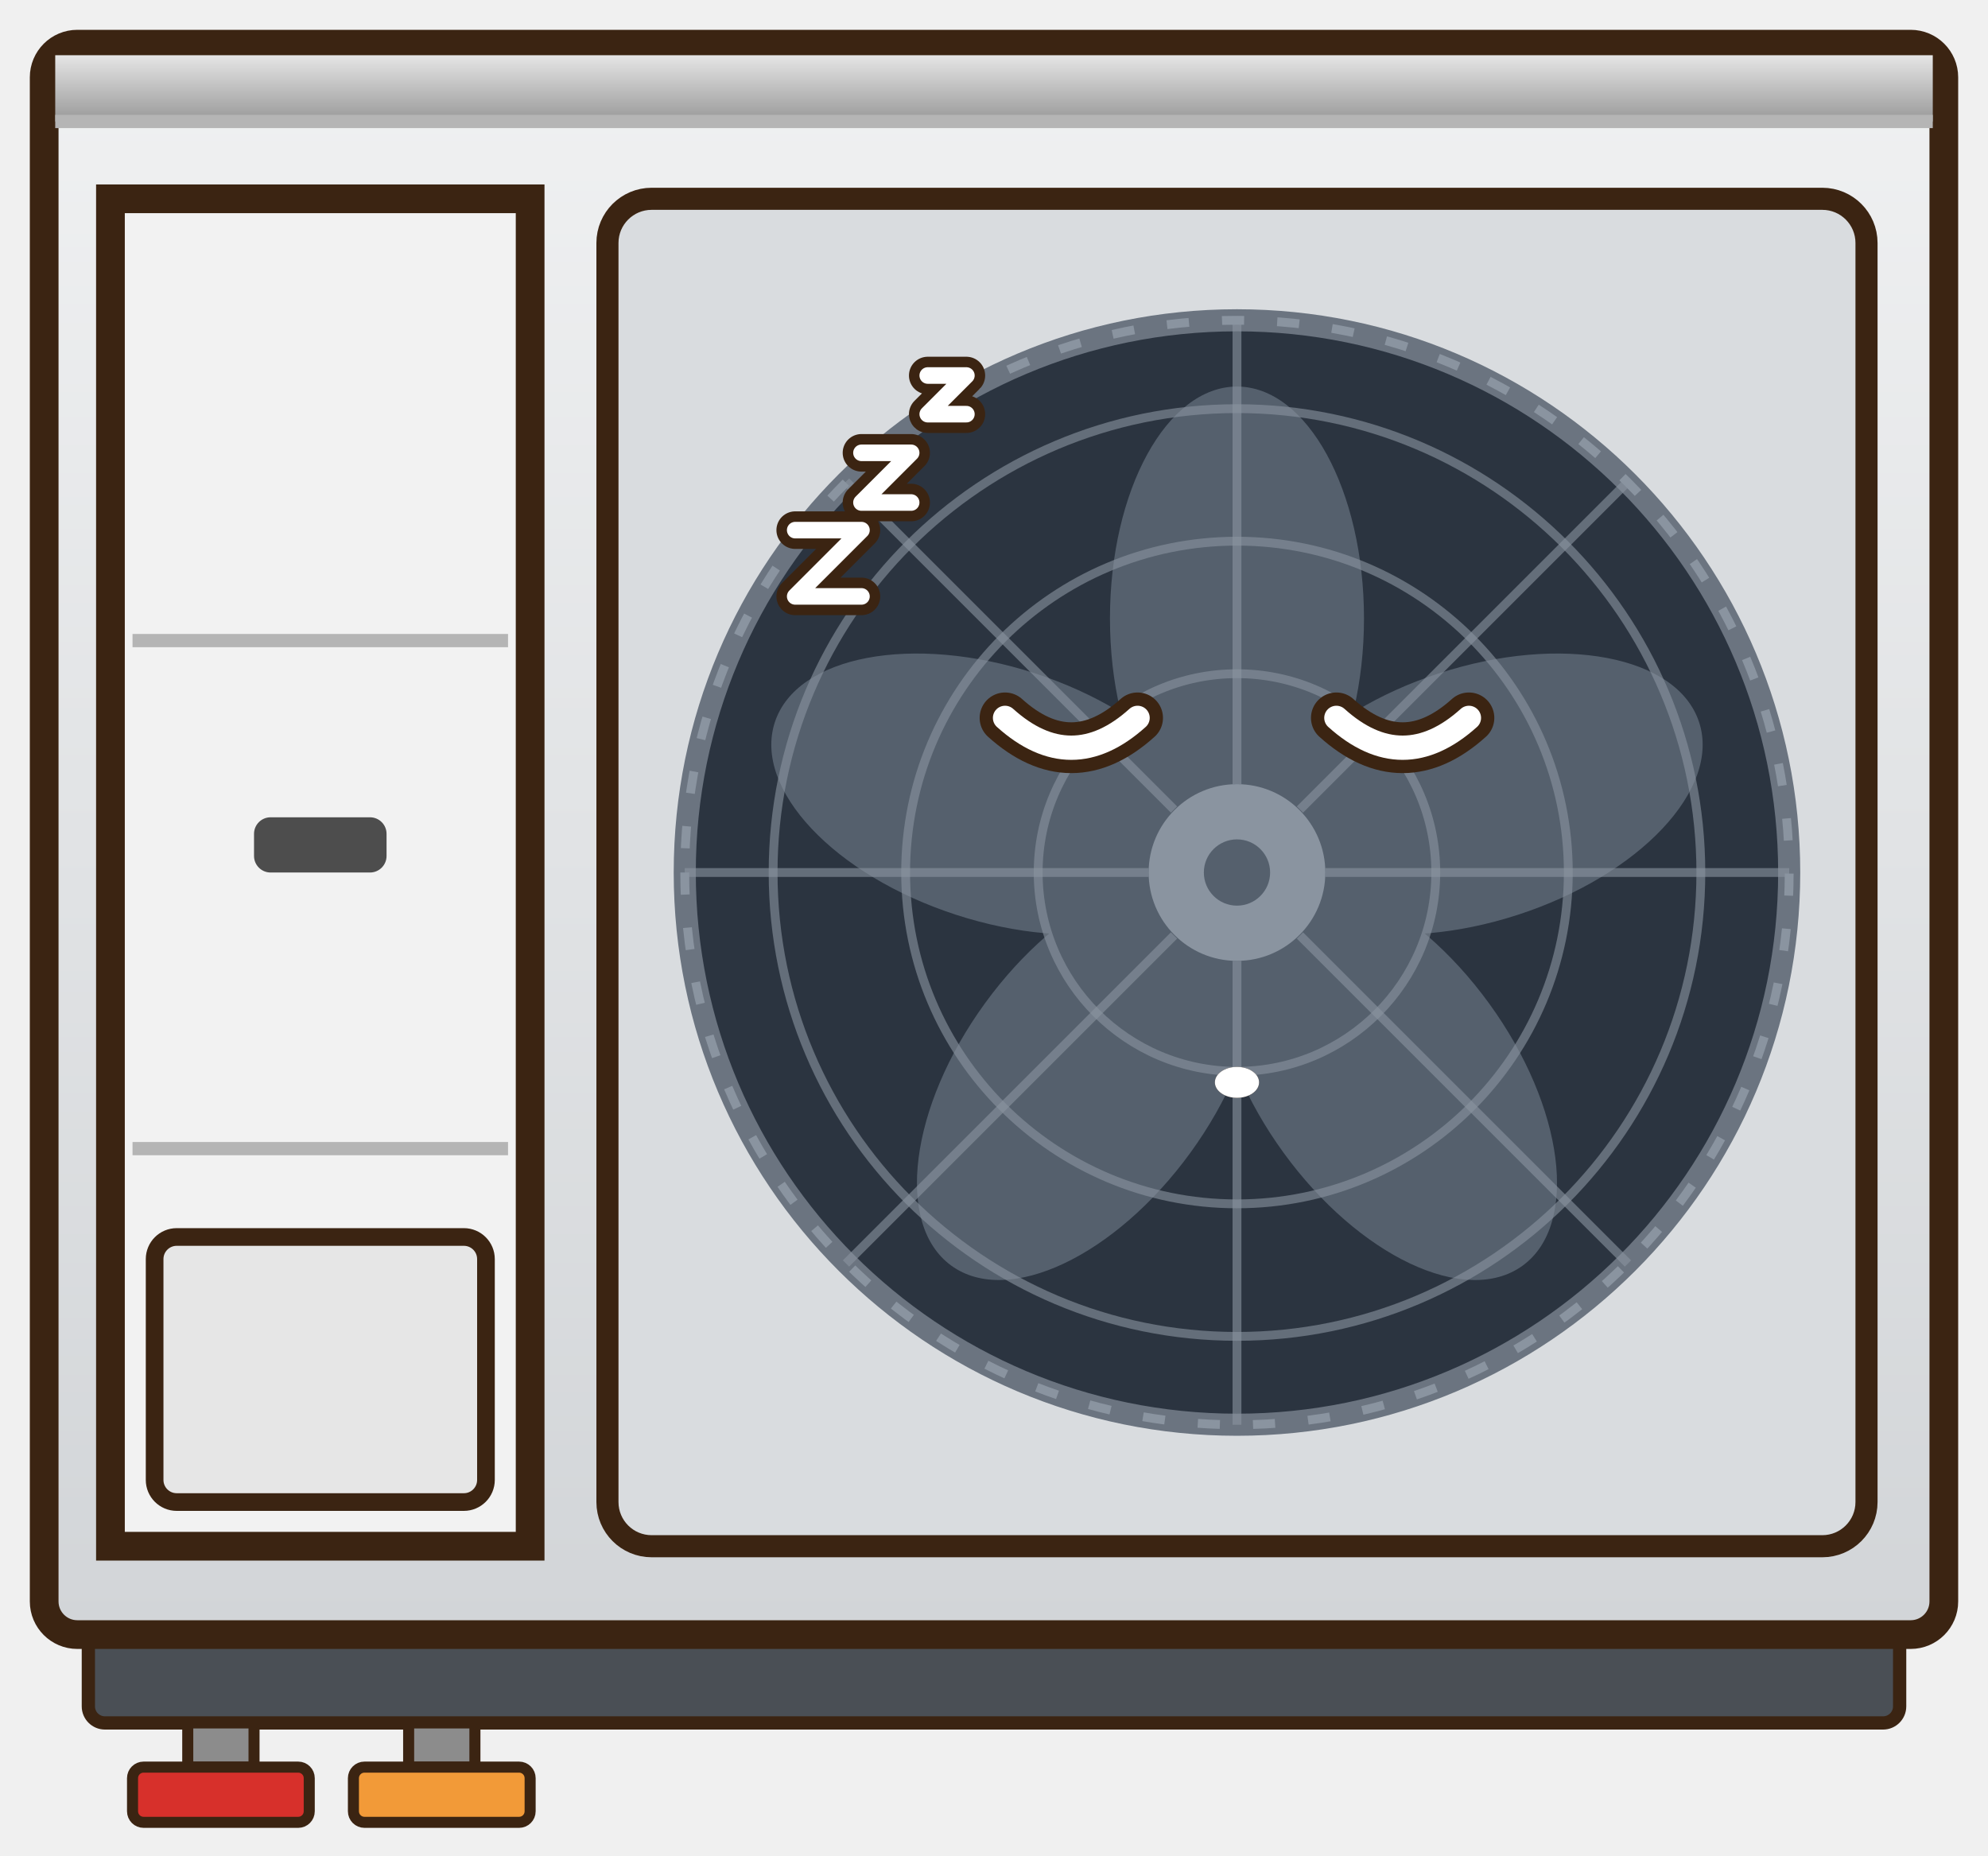
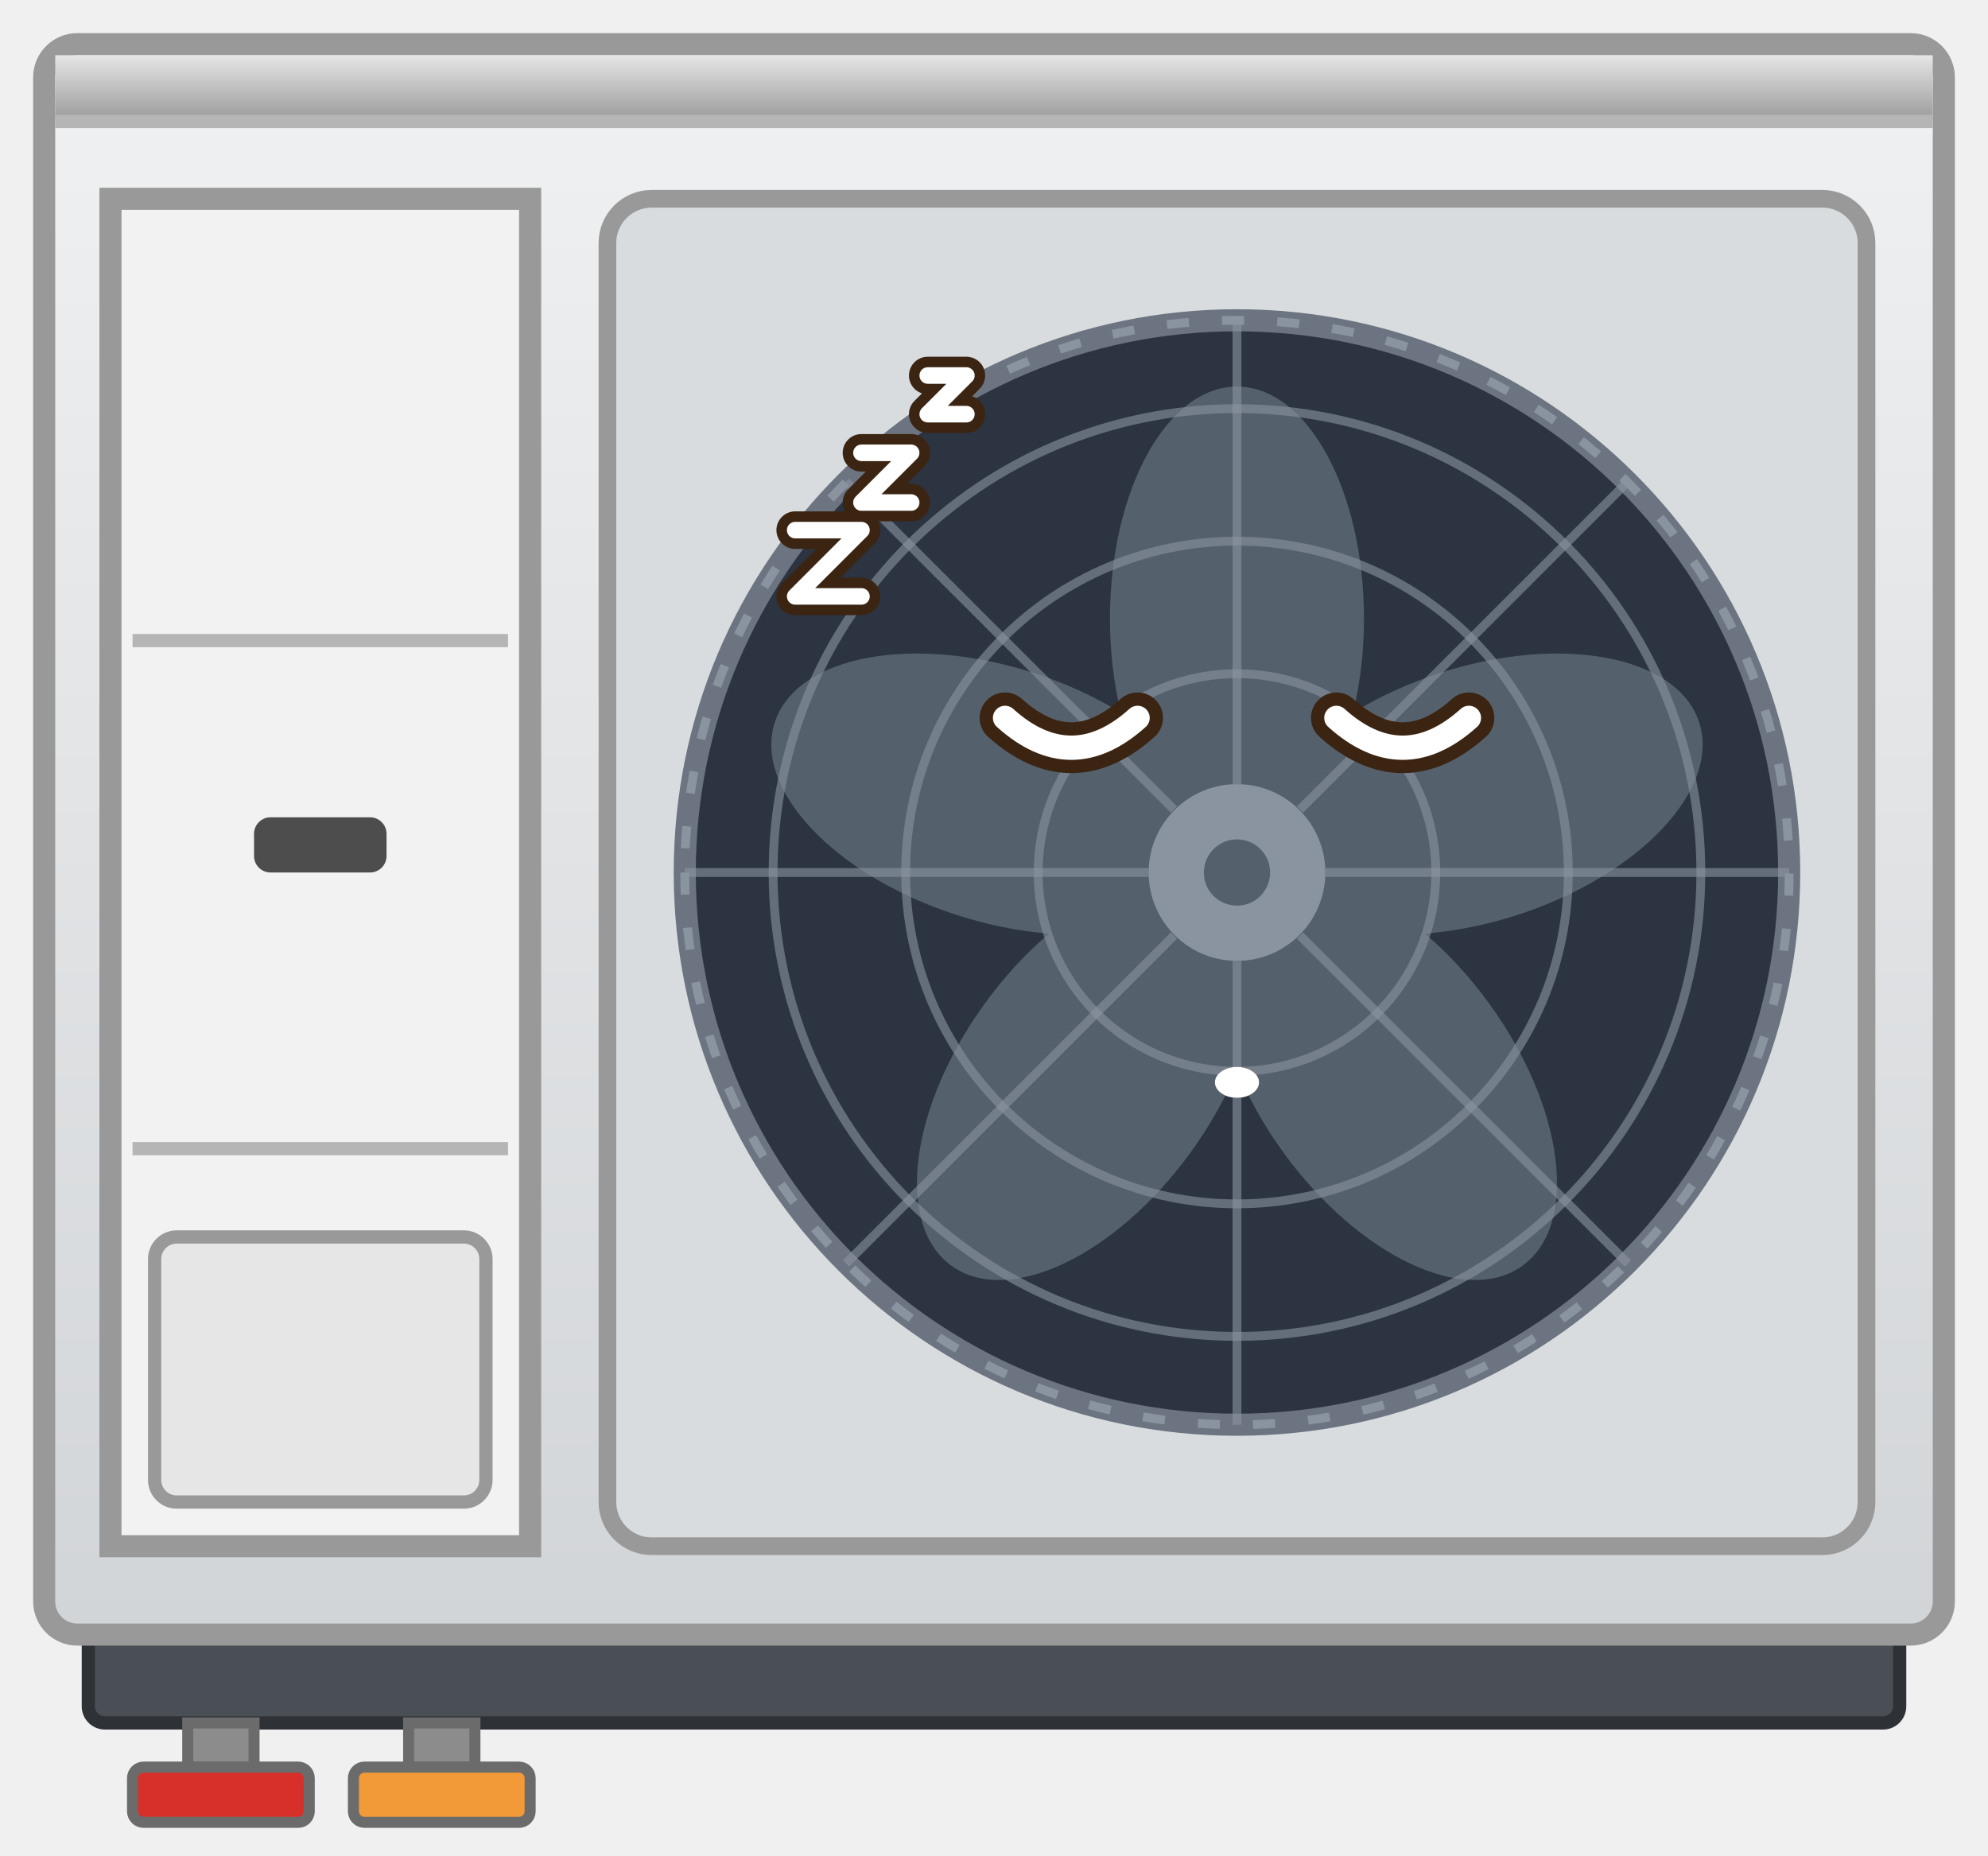
<svg xmlns="http://www.w3.org/2000/svg" width="180" height="168" viewBox="0 0 180 168" role="img" aria-labelledby="title">
  <defs>
    <linearGradient id="gB" x1="0" y1="0" x2="0" y2="1">
      <stop offset="0" stop-color="#E6E6E6" />
      <stop offset="0.07" stop-color="#E0E0E0" />
      <stop offset="1" stop-color="#999999" />
    </linearGradient>
    <linearGradient id="gG" x1="0" y1="0" x2="0" y2="1">
      <stop offset="0" stop-color="#F0F1F2" />
      <stop offset="1" stop-color="#D2D5D8" />
    </linearGradient>
  </defs>
  <g transform="translate(180 0) scale(-1 1)">
-     <rect x="8" y="147" width="164" height="9" rx="1.5" fill="#4A4F55" stroke="#3B2412" stroke-width="1.2" />
-     <rect x="4" y="4" width="172" height="144" rx="3" fill="url(#gG)" stroke="#3B2412" stroke-width="2.6" />
+     <rect x="8" y="147" width="164" height="9" rx="1.5" fill="#4A4F55" stroke="#2E3237" stroke-width="1.2" />
+     <rect x="4" y="4" width="172" height="144" rx="3" fill="url(#gG)" stroke="#999999" stroke-width="2" />
    <rect x="5" y="5" width="170" height="6" fill="url(#gB)" />
    <line x1="5" y1="11" x2="175" y2="11" stroke="#B5B5B5" stroke-width="1.2" />
-     <rect x="11" y="18" width="114" height="122" rx="4" fill="#D9DCDF" stroke="#3B2412" stroke-width="2" />
+     <rect x="11" y="18" width="114" height="122" rx="4" fill="#D9DCDF" stroke="#999999" stroke-width="1.6" />
    <circle cx="68" cy="79" r="50" fill="#2B3440" stroke="#6B7480" stroke-width="2" />
    <g transform="rotate(-0.00 68 79)">
      <g>
        <ellipse cx="68" cy="56" rx="11.5" ry="21" fill="#55606D" transform="rotate(0 68 79)" />
        <ellipse cx="68" cy="56" rx="11.5" ry="21" fill="#55606D" transform="rotate(72 68 79)" />
        <ellipse cx="68" cy="56" rx="11.5" ry="21" fill="#55606D" transform="rotate(144 68 79)" />
        <ellipse cx="68" cy="56" rx="11.5" ry="21" fill="#55606D" transform="rotate(216 68 79)" />
        <ellipse cx="68" cy="56" rx="11.5" ry="21" fill="#55606D" transform="rotate(288 68 79)" />
        <circle cx="68" cy="79" r="8" fill="#8A94A0" />
        <circle cx="68" cy="79" r="3" fill="#55606D" />
      </g>
    </g>
    <circle cx="68" cy="79" r="18" fill="none" stroke="#8A94A0" stroke-opacity="0.6" stroke-width="0.8" />
    <circle cx="68" cy="79" r="30" fill="none" stroke="#8A94A0" stroke-opacity="0.6" stroke-width="0.8" />
    <circle cx="68" cy="79" r="42" fill="none" stroke="#8A94A0" stroke-opacity="0.6" stroke-width="0.8" />
    <line x1="76.0" y1="79.0" x2="118.0" y2="79.0" stroke="#8A94A0" stroke-opacity="0.6" stroke-width="0.8" />
    <line x1="73.7" y1="84.7" x2="103.4" y2="114.4" stroke="#8A94A0" stroke-opacity="0.6" stroke-width="0.8" />
    <line x1="68.0" y1="87.0" x2="68.0" y2="129.0" stroke="#8A94A0" stroke-opacity="0.6" stroke-width="0.8" />
    <line x1="62.3" y1="84.7" x2="32.6" y2="114.4" stroke="#8A94A0" stroke-opacity="0.6" stroke-width="0.8" />
    <line x1="60.0" y1="79.0" x2="18.0" y2="79.0" stroke="#8A94A0" stroke-opacity="0.6" stroke-width="0.8" />
    <line x1="62.3" y1="73.3" x2="32.6" y2="43.6" stroke="#8A94A0" stroke-opacity="0.6" stroke-width="0.8" />
    <line x1="68.0" y1="71.0" x2="68.0" y2="29.0" stroke="#8A94A0" stroke-opacity="0.6" stroke-width="0.8" />
    <line x1="73.7" y1="73.3" x2="103.4" y2="43.6" stroke="#8A94A0" stroke-opacity="0.6" stroke-width="0.8" />
    <circle cx="68" cy="79" r="50" fill="none" stroke="#8A94A0" stroke-width="0.8" stroke-dasharray="2 3" />
-     <rect x="132" y="18" width="38" height="122" fill="#F2F2F2" stroke="#3B2412" stroke-width="2.6" />
+     <rect x="132" y="18" width="38" height="122" fill="#F2F2F2" stroke="#999999" stroke-width="2" />
    <line x1="134" y1="58" x2="168" y2="58" stroke="#B5B5B5" stroke-width="1.2" />
    <line x1="134" y1="104" x2="168" y2="104" stroke="#B5B5B5" stroke-width="1.2" />
    <rect x="145" y="74" width="12" height="5" rx="1.5" fill="#4D4D4D" />
-     <rect x="136" y="112" width="30" height="24" rx="2" fill="#E6E6E6" stroke="#3B2412" stroke-width="1.6" />
-     <rect x="157" y="156" width="6" height="4" fill="#8C8C8C" stroke="#3B2412" stroke-width="1" />
-     <rect x="152" y="160" width="16" height="5" rx="1" fill="#D7302B" stroke="#3B2412" stroke-width="1" />
-     <rect x="137" y="156" width="6" height="4" fill="#8C8C8C" stroke="#3B2412" stroke-width="1" />
-     <rect x="132" y="160" width="16" height="5" rx="1" fill="#F29A38" stroke="#3B2412" stroke-width="1" />
+     <rect x="136" y="112" width="30" height="24" rx="2" fill="#E6E6E6" stroke="#999999" stroke-width="1.2" />
+     <rect x="157" y="156" width="6" height="4" fill="#8C8C8C" stroke="#6B6B6B" stroke-width="1" />
+     <rect x="152" y="160" width="16" height="5" rx="1" fill="#D7302B" stroke="#6B6B6B" stroke-width="1" />
+     <rect x="137" y="156" width="6" height="4" fill="#8C8C8C" stroke="#6B6B6B" stroke-width="1" />
+     <rect x="132" y="160" width="16" height="5" rx="1" fill="#F29A38" stroke="#6B6B6B" stroke-width="1" />
  </g>
  <path d="M91.0,65 q6,5.4 12,0" fill="none" stroke="#3B2412" stroke-width="4.6" stroke-linecap="round" />
  <path d="M121.0,65 q6,5.4 12,0" fill="none" stroke="#3B2412" stroke-width="4.6" stroke-linecap="round" />
  <ellipse cx="112" cy="98" rx="2" ry="1.4" fill="#3B2412" />
  <path d="M91.0,65 q6,5.4 12,0" fill="none" stroke="#FFFFFF" stroke-width="2.2" stroke-linecap="round" />
  <path d="M121.0,65 q6,5.4 12,0" fill="none" stroke="#FFFFFF" stroke-width="2.2" stroke-linecap="round" />
  <ellipse cx="112" cy="98" rx="2" ry="1.4" fill="#FFFFFF" />
  <g transform="translate(72 48)">
    <animateTransform attributeName="transform" type="translate" values="72 48;80 26" dur="3.6s" begin="0s" repeatCount="indefinite" />
    <animate attributeName="opacity" values="0;1;0" dur="3.6s" begin="0s" repeatCount="indefinite" />
    <path d="M0,0 h6 l-6,6 h6" fill="none" stroke="#3B2412" stroke-width="3.4" stroke-linecap="round" stroke-linejoin="round" />
    <path d="M0,0 h6 l-6,6 h6" fill="none" stroke="#FFFFFF" stroke-width="1.5" stroke-linecap="round" stroke-linejoin="round" />
  </g>
  <g transform="translate(78 41)">
    <animateTransform attributeName="transform" type="translate" values="72 48;80 26" dur="3.6s" begin="1.2s" repeatCount="indefinite" />
    <animate attributeName="opacity" values="0;1;0" dur="3.6s" begin="1.2s" repeatCount="indefinite" />
    <path d="M0,0 h4.5 l-4.5,4.5 h4.5" fill="none" stroke="#3B2412" stroke-width="3.4" stroke-linecap="round" stroke-linejoin="round" />
    <path d="M0,0 h4.5 l-4.5,4.5 h4.5" fill="none" stroke="#FFFFFF" stroke-width="1.5" stroke-linecap="round" stroke-linejoin="round" />
  </g>
  <g transform="translate(84 34)">
    <animateTransform attributeName="transform" type="translate" values="72 48;80 26" dur="3.6s" begin="2.4s" repeatCount="indefinite" />
    <animate attributeName="opacity" values="0;1;0" dur="3.6s" begin="2.4s" repeatCount="indefinite" />
    <path d="M0,0 h3.5 l-3.5,3.5 h3.5" fill="none" stroke="#3B2412" stroke-width="3.4" stroke-linecap="round" stroke-linejoin="round" />
    <path d="M0,0 h3.5 l-3.5,3.5 h3.5" fill="none" stroke="#FFFFFF" stroke-width="1.5" stroke-linecap="round" stroke-linejoin="round" />
  </g>
</svg>
